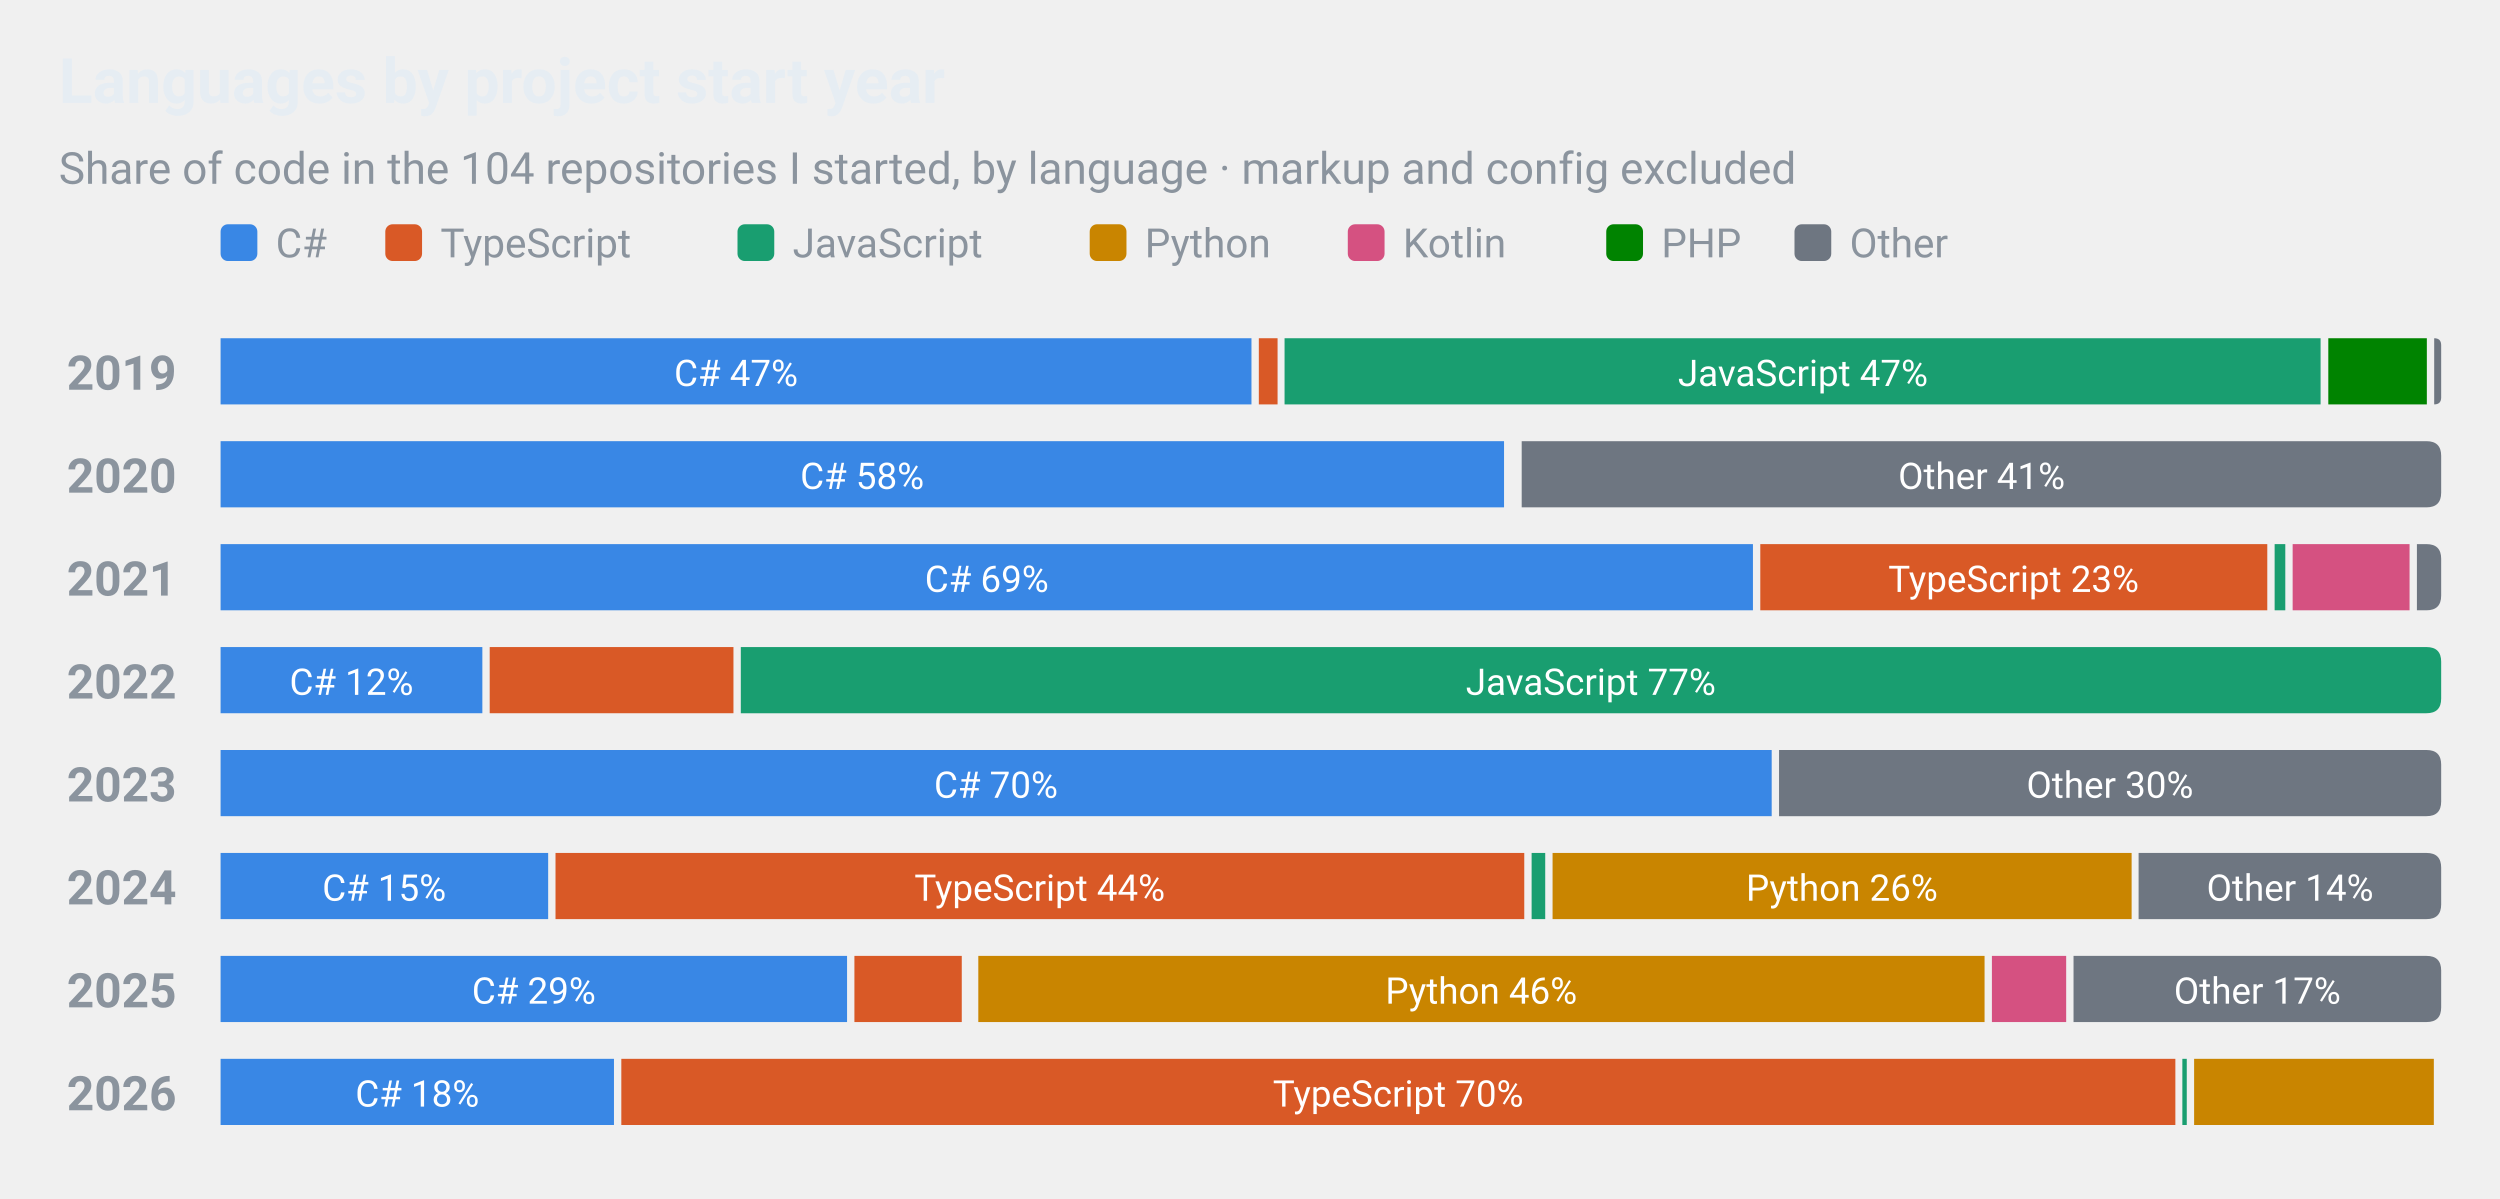
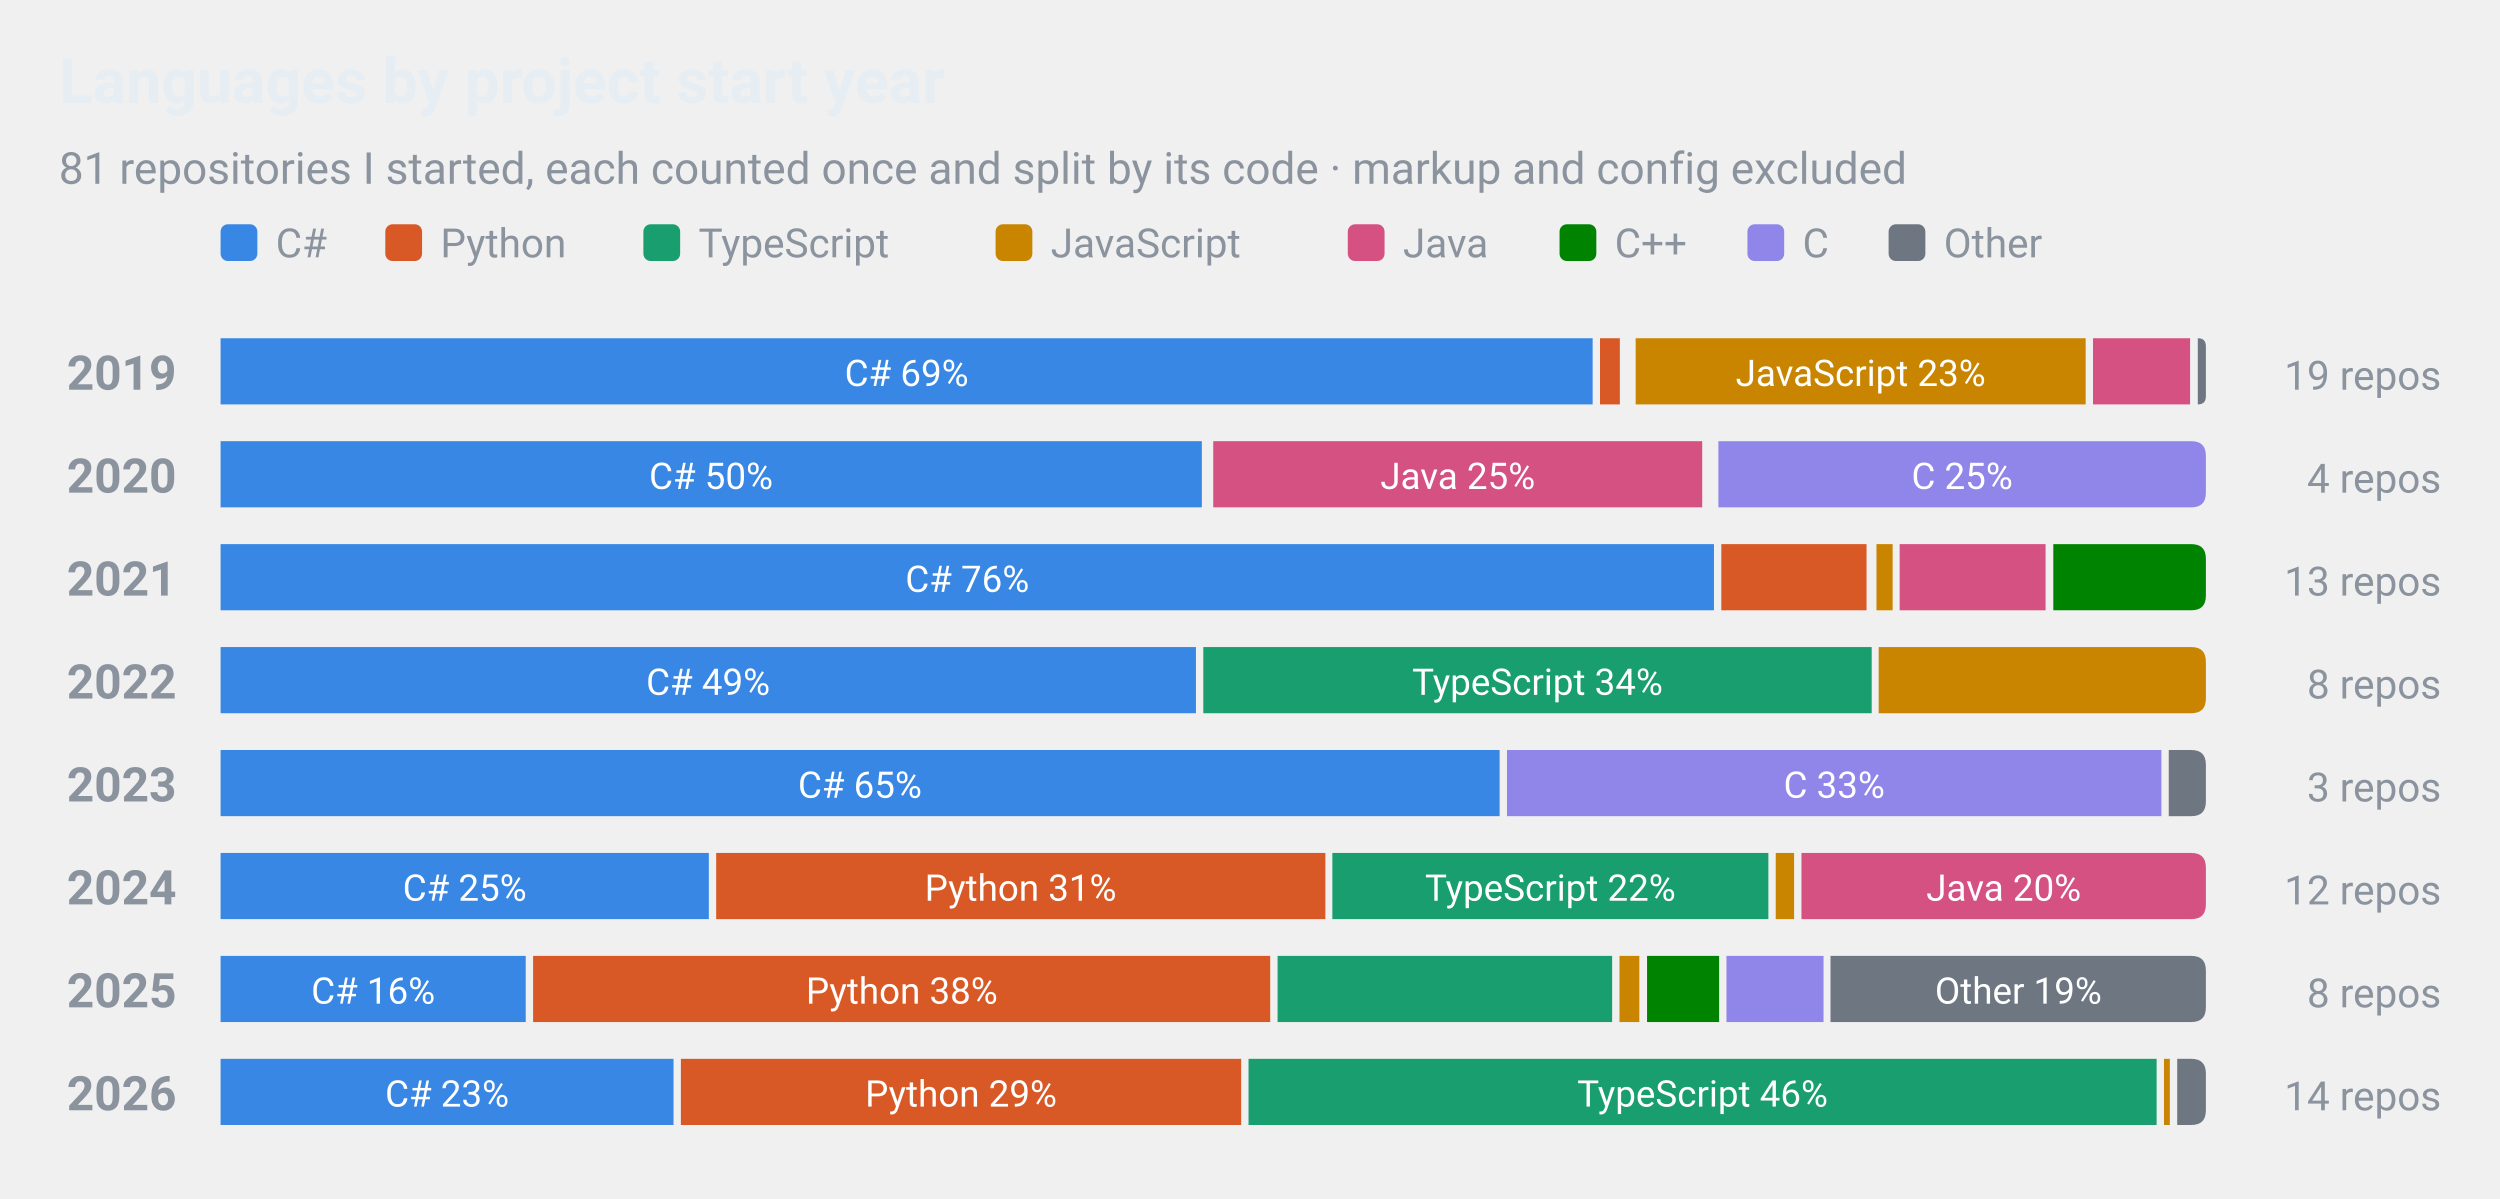
<svg xmlns="http://www.w3.org/2000/svg" width="680" height="326" viewBox="0 0 680 326" role="img" aria-labelledby="t d">
  <g font-family="system-ui, -apple-system, 'Segoe UI', Roboto, Helvetica, Arial, sans-serif">
    <text x="16.0" y="28.0" font-size="17" fill="#e6edf3" font-weight="600">Languages by project start year</text>
-     <text x="16.0" y="50.0" font-size="12" fill="#8b949e">Share of code in the 104 repositories I started, by language · markup and config excluded</text>
+     <text x="16.0" y="50.0" font-size="12" fill="#8b949e">81 repositories I started, each counted once and split by its code · markup and config excluded</text>
    <rect x="60.0" y="61.0" width="10.0" height="10.0" rx="2" fill="#3987e5" />
    <text x="75.0" y="70.0" font-size="11" fill="#8b949e">C#</text>
    <rect x="104.8" y="61.0" width="10.0" height="10.0" rx="2" fill="#d95926" />
-     <text x="119.8" y="70.0" font-size="11" fill="#8b949e">TypeScript</text>
-     <rect x="200.6" y="61.0" width="10.0" height="10.0" rx="2" fill="#199e70" />
-     <text x="215.6" y="70.0" font-size="11" fill="#8b949e">JavaScript</text>
-     <rect x="296.4" y="61.0" width="10.0" height="10.0" rx="2" fill="#c98500" />
-     <text x="311.4" y="70.0" font-size="11" fill="#8b949e">Python</text>
+     <text x="119.8" y="70.0" font-size="11" fill="#8b949e">Python</text>
+     <rect x="175.0" y="61.0" width="10.0" height="10.0" rx="2" fill="#199e70" />
+     <text x="190.0" y="70.0" font-size="11" fill="#8b949e">TypeScript</text>
+     <rect x="270.8" y="61.0" width="10.0" height="10.0" rx="2" fill="#c98500" />
+     <text x="285.8" y="70.0" font-size="11" fill="#8b949e">JavaScript</text>
    <rect x="366.6" y="61.0" width="10.0" height="10.0" rx="2" fill="#d55181" />
-     <text x="381.6" y="70.0" font-size="11" fill="#8b949e">Kotlin</text>
-     <rect x="436.9" y="61.0" width="10.0" height="10.0" rx="2" fill="#008300" />
-     <text x="451.9" y="70.0" font-size="11" fill="#8b949e">PHP</text>
-     <rect x="488.1" y="61.0" width="10.0" height="10.0" rx="2" fill="#6e7681" />
-     <text x="503.1" y="70.0" font-size="11" fill="#8b949e">Other</text>
+     <text x="381.6" y="70.0" font-size="11" fill="#8b949e">Java</text>
+     <rect x="424.2" y="61.0" width="10.0" height="10.0" rx="2" fill="#008300" />
+     <text x="439.2" y="70.0" font-size="11" fill="#8b949e">C++</text>
+     <rect x="475.3" y="61.0" width="10.0" height="10.0" rx="2" fill="#9085e9" />
+     <text x="490.3" y="70.0" font-size="11" fill="#8b949e">C</text>
+     <rect x="513.7" y="61.0" width="10.0" height="10.0" rx="2" fill="#6e7681" />
+     <text x="528.7" y="70.0" font-size="11" fill="#8b949e">Other</text>
    <text x="48.0" y="106.0" font-size="13" fill="#8b949e" text-anchor="end" font-weight="600">2019</text>
-     <rect x="60.0" y="92.0" width="280.4" height="18.0" rx="0" fill="#3987e5" />
-     <text x="200.2" y="105.0" font-size="10" fill="#ffffff" text-anchor="middle">C# 47%</text>
-     <rect x="342.4" y="92.0" width="5.1" height="18.0" rx="0" fill="#d95926" />
-     <rect x="349.4" y="92.0" width="281.8" height="18.0" rx="0" fill="#199e70" />
-     <text x="490.4" y="105.0" font-size="10" fill="#ffffff" text-anchor="middle">JavaScript 47%</text>
-     <rect x="633.3" y="92.0" width="26.8" height="18.0" rx="0" fill="#008300" />
-     <path d="M662.1,92.0 H662.1 Q664.0,92.0 664.0,93.9 V108.1 Q664.0,110.0 662.1,110.0 H662.1 Z" fill="#6e7681" />
+     <text x="664.0" y="106.0" font-size="11" fill="#8b949e" text-anchor="end" style="font-variant-numeric: tabular-nums">19 repos</text>
+     <rect x="60.0" y="92.0" width="373.2" height="18.0" rx="0" fill="#3987e5" />
+     <text x="246.6" y="105.0" font-size="10" fill="#ffffff" text-anchor="middle">C# 69%</text>
+     <rect x="435.2" y="92.0" width="5.4" height="18.0" rx="0" fill="#d95926" />
+     <rect x="444.9" y="92.0" width="122.4" height="18.0" rx="0" fill="#c98500" />
+     <text x="506.1" y="105.0" font-size="10" fill="#ffffff" text-anchor="middle">JavaScript 23%</text>
+     <rect x="569.3" y="92.0" width="26.4" height="18.0" rx="0" fill="#d55181" />
+     <path d="M597.8,92.0 H597.8 Q600.0,92.0 600.0,94.2 V107.8 Q600.0,110.0 597.8,110.0 H597.8 Z" fill="#6e7681" />
    <text x="48.0" y="134.0" font-size="13" fill="#8b949e" text-anchor="end" font-weight="600">2020</text>
-     <rect x="60.0" y="120.0" width="349.1" height="18.0" rx="0" fill="#3987e5" />
-     <text x="234.5" y="133.0" font-size="10" fill="#ffffff" text-anchor="middle">C# 58%</text>
-     <path d="M413.9,120.0 H660.0 Q664.0,120.0 664.0,124.0 V134.0 Q664.0,138.0 660.0,138.0 H413.9 Z" fill="#6e7681" />
-     <text x="539.0" y="133.0" font-size="10" fill="#ffffff" text-anchor="middle">Other 41%</text>
+     <text x="664.0" y="134.0" font-size="11" fill="#8b949e" text-anchor="end" style="font-variant-numeric: tabular-nums">4 repos</text>
+     <rect x="60.0" y="120.0" width="266.9" height="18.0" rx="0" fill="#3987e5" />
+     <text x="193.4" y="133.0" font-size="10" fill="#ffffff" text-anchor="middle">C# 50%</text>
+     <rect x="330.0" y="120.0" width="133.0" height="18.0" rx="0" fill="#d55181" />
+     <text x="396.5" y="133.0" font-size="10" fill="#ffffff" text-anchor="middle">Java 25%</text>
+     <path d="M467.4,120.0 H596.0 Q600.0,120.0 600.0,124.0 V134.0 Q600.0,138.0 596.0,138.0 H467.4 Z" fill="#9085e9" />
+     <text x="533.7" y="133.0" font-size="10" fill="#ffffff" text-anchor="middle">C 25%</text>
    <text x="48.0" y="162.0" font-size="13" fill="#8b949e" text-anchor="end" font-weight="600">2021</text>
-     <rect x="60.0" y="148.0" width="416.8" height="18.0" rx="0" fill="#3987e5" />
-     <text x="268.4" y="161.0" font-size="10" fill="#ffffff" text-anchor="middle">C# 69%</text>
-     <rect x="478.8" y="148.0" width="137.9" height="18.0" rx="0" fill="#d95926" />
-     <text x="547.7" y="161.0" font-size="10" fill="#ffffff" text-anchor="middle">TypeScript 23%</text>
-     <rect x="618.7" y="148.0" width="2.9" height="18.0" rx="0" fill="#199e70" />
-     <rect x="623.6" y="148.0" width="31.8" height="18.0" rx="0" fill="#d55181" />
-     <path d="M657.4,148.0 H660.0 Q664.0,148.0 664.0,152.0 V162.0 Q664.0,166.0 660.0,166.0 H657.4 Z" fill="#6e7681" />
+     <text x="664.0" y="162.0" font-size="11" fill="#8b949e" text-anchor="end" style="font-variant-numeric: tabular-nums">13 repos</text>
+     <rect x="60.0" y="148.0" width="406.2" height="18.0" rx="0" fill="#3987e5" />
+     <text x="263.1" y="161.0" font-size="10" fill="#ffffff" text-anchor="middle">C# 76%</text>
+     <rect x="468.2" y="148.0" width="39.5" height="18.0" rx="0" fill="#d95926" />
+     <rect x="510.4" y="148.0" width="4.4" height="18.0" rx="0" fill="#c98500" />
+     <rect x="516.7" y="148.0" width="39.7" height="18.0" rx="0" fill="#d55181" />
+     <path d="M558.5,148.0 H596.0 Q600.0,148.0 600.0,152.0 V162.0 Q600.0,166.0 596.0,166.0 H558.5 Z" fill="#008300" />
    <text x="48.0" y="190.0" font-size="13" fill="#8b949e" text-anchor="end" font-weight="600">2022</text>
-     <rect x="60.0" y="176.0" width="71.2" height="18.0" rx="0" fill="#3987e5" />
-     <text x="95.6" y="189.0" font-size="10" fill="#ffffff" text-anchor="middle">C# 12%</text>
-     <rect x="133.2" y="176.0" width="66.3" height="18.0" rx="0" fill="#d95926" />
-     <path d="M201.5,176.0 H660.0 Q664.0,176.0 664.0,180.0 V190.0 Q664.0,194.0 660.0,194.0 H201.5 Z" fill="#199e70" />
-     <text x="432.7" y="189.0" font-size="10" fill="#ffffff" text-anchor="middle">JavaScript 77%</text>
+     <text x="664.0" y="190.0" font-size="11" fill="#8b949e" text-anchor="end" style="font-variant-numeric: tabular-nums">8 repos</text>
+     <rect x="60.0" y="176.0" width="265.3" height="18.0" rx="0" fill="#3987e5" />
+     <text x="192.6" y="189.0" font-size="10" fill="#ffffff" text-anchor="middle">C# 49%</text>
+     <rect x="327.3" y="176.0" width="181.8" height="18.0" rx="0" fill="#199e70" />
+     <text x="418.2" y="189.0" font-size="10" fill="#ffffff" text-anchor="middle">TypeScript 34%</text>
+     <path d="M511.0,176.0 H596.0 Q600.0,176.0 600.0,180.0 V190.0 Q600.0,194.0 596.0,194.0 H511.0 Z" fill="#c98500" />
    <text x="48.0" y="218.0" font-size="13" fill="#8b949e" text-anchor="end" font-weight="600">2023</text>
-     <rect x="60.0" y="204.0" width="421.9" height="18.0" rx="0" fill="#3987e5" />
-     <text x="270.9" y="217.0" font-size="10" fill="#ffffff" text-anchor="middle">C# 70%</text>
-     <path d="M483.9,204.0 H660.0 Q664.0,204.0 664.0,208.0 V218.0 Q664.0,222.0 660.0,222.0 H483.9 Z" fill="#6e7681" />
-     <text x="573.9" y="217.0" font-size="10" fill="#ffffff" text-anchor="middle">Other 30%</text>
+     <text x="664.0" y="218.0" font-size="11" fill="#8b949e" text-anchor="end" style="font-variant-numeric: tabular-nums">3 repos</text>
+     <rect x="60.0" y="204.0" width="347.9" height="18.0" rx="0" fill="#3987e5" />
+     <text x="233.9" y="217.0" font-size="10" fill="#ffffff" text-anchor="middle">C# 65%</text>
+     <rect x="409.9" y="204.0" width="178.0" height="18.0" rx="0" fill="#9085e9" />
+     <text x="498.9" y="217.0" font-size="10" fill="#ffffff" text-anchor="middle">C 33%</text>
+     <path d="M589.9,204.0 H596.0 Q600.0,204.0 600.0,208.0 V218.0 Q600.0,222.0 596.0,222.0 H589.9 Z" fill="#6e7681" />
    <text x="48.0" y="246.0" font-size="13" fill="#8b949e" text-anchor="end" font-weight="600">2024</text>
-     <rect x="60.0" y="232.0" width="89.1" height="18.0" rx="0" fill="#3987e5" />
-     <text x="104.5" y="245.0" font-size="10" fill="#ffffff" text-anchor="middle">C# 15%</text>
-     <rect x="151.1" y="232.0" width="263.5" height="18.0" rx="0" fill="#d95926" />
-     <text x="282.8" y="245.0" font-size="10" fill="#ffffff" text-anchor="middle">TypeScript 44%</text>
-     <rect x="416.6" y="232.0" width="3.7" height="18.0" rx="0" fill="#199e70" />
-     <rect x="422.3" y="232.0" width="157.5" height="18.0" rx="0" fill="#c98500" />
-     <text x="501.0" y="245.0" font-size="10" fill="#ffffff" text-anchor="middle">Python 26%</text>
-     <path d="M581.7,232.0 H660.0 Q664.0,232.0 664.0,236.0 V246.0 Q664.0,250.0 660.0,250.0 H581.7 Z" fill="#6e7681" />
-     <text x="622.9" y="245.0" font-size="10" fill="#ffffff" text-anchor="middle">Other 14%</text>
+     <text x="664.0" y="246.0" font-size="11" fill="#8b949e" text-anchor="end" style="font-variant-numeric: tabular-nums">12 repos</text>
+     <rect x="60.0" y="232.0" width="132.8" height="18.0" rx="0" fill="#3987e5" />
+     <text x="126.4" y="245.0" font-size="10" fill="#ffffff" text-anchor="middle">C# 25%</text>
+     <rect x="194.8" y="232.0" width="165.7" height="18.0" rx="0" fill="#d95926" />
+     <text x="277.6" y="245.0" font-size="10" fill="#ffffff" text-anchor="middle">Python 31%</text>
+     <rect x="362.4" y="232.0" width="118.6" height="18.0" rx="0" fill="#199e70" />
+     <text x="421.7" y="245.0" font-size="10" fill="#ffffff" text-anchor="middle">TypeScript 22%</text>
+     <rect x="483.0" y="232.0" width="5.0" height="18.0" rx="0" fill="#c98500" />
+     <path d="M490.0,232.0 H596.0 Q600.0,232.0 600.0,236.0 V246.0 Q600.0,250.0 596.0,250.0 H490.0 Z" fill="#d55181" />
+     <text x="545.0" y="245.0" font-size="10" fill="#ffffff" text-anchor="middle">Java 20%</text>
    <text x="48.0" y="274.0" font-size="13" fill="#8b949e" text-anchor="end" font-weight="600">2025</text>
-     <rect x="60.0" y="260.0" width="170.4" height="18.0" rx="0" fill="#3987e5" />
-     <text x="145.2" y="273.0" font-size="10" fill="#ffffff" text-anchor="middle">C# 29%</text>
-     <rect x="232.4" y="260.0" width="29.2" height="18.0" rx="0" fill="#d95926" />
-     <rect x="266.1" y="260.0" width="273.7" height="18.0" rx="0" fill="#c98500" />
-     <text x="402.9" y="273.0" font-size="10" fill="#ffffff" text-anchor="middle">Python 46%</text>
-     <rect x="541.8" y="260.0" width="20.2" height="18.0" rx="0" fill="#d55181" />
-     <path d="M564.0,260.0 H660.0 Q664.0,260.0 664.0,264.0 V274.0 Q664.0,278.0 660.0,278.0 H564.0 Z" fill="#6e7681" />
-     <text x="614.0" y="273.0" font-size="10" fill="#ffffff" text-anchor="middle">Other 17%</text>
+     <text x="664.0" y="274.0" font-size="11" fill="#8b949e" text-anchor="end" style="font-variant-numeric: tabular-nums">8 repos</text>
+     <rect x="60.0" y="260.0" width="83.0" height="18.0" rx="0" fill="#3987e5" />
+     <text x="101.5" y="273.0" font-size="10" fill="#ffffff" text-anchor="middle">C# 16%</text>
+     <rect x="145.0" y="260.0" width="200.5" height="18.0" rx="0" fill="#d95926" />
+     <text x="245.3" y="273.0" font-size="10" fill="#ffffff" text-anchor="middle">Python 38%</text>
+     <rect x="347.5" y="260.0" width="91.0" height="18.0" rx="0" fill="#199e70" />
+     <rect x="440.5" y="260.0" width="5.4" height="18.0" rx="0" fill="#c98500" />
+     <rect x="448.0" y="260.0" width="19.6" height="18.0" rx="0" fill="#008300" />
+     <rect x="469.6" y="260.0" width="26.4" height="18.0" rx="0" fill="#9085e9" />
+     <path d="M497.9,260.0 H596.0 Q600.0,260.0 600.0,264.0 V274.0 Q600.0,278.0 596.0,278.0 H497.9 Z" fill="#6e7681" />
+     <text x="549.0" y="273.0" font-size="10" fill="#ffffff" text-anchor="middle">Other 19%</text>
    <text x="48.0" y="302.0" font-size="13" fill="#8b949e" text-anchor="end" font-weight="600">2026</text>
-     <rect x="60.0" y="288.0" width="107.0" height="18.0" rx="0" fill="#3987e5" />
-     <text x="113.5" y="301.0" font-size="10" fill="#ffffff" text-anchor="middle">C# 18%</text>
-     <rect x="169.0" y="288.0" width="422.7" height="18.0" rx="0" fill="#d95926" />
-     <text x="380.3" y="301.0" font-size="10" fill="#ffffff" text-anchor="middle">TypeScript 70%</text>
-     <rect x="593.6" y="288.0" width="1.2" height="18.0" rx="0" fill="#199e70" />
-     <rect x="596.8" y="288.0" width="65.2" height="18.0" rx="0" fill="#c98500" />
+     <text x="664.0" y="302.0" font-size="11" fill="#8b949e" text-anchor="end" style="font-variant-numeric: tabular-nums">14 repos</text>
+     <rect x="60.0" y="288.0" width="123.2" height="18.0" rx="0" fill="#3987e5" />
+     <text x="121.6" y="301.0" font-size="10" fill="#ffffff" text-anchor="middle">C# 23%</text>
+     <rect x="185.2" y="288.0" width="152.4" height="18.0" rx="0" fill="#d95926" />
+     <text x="261.4" y="301.0" font-size="10" fill="#ffffff" text-anchor="middle">Python 29%</text>
+     <rect x="339.6" y="288.0" width="247.0" height="18.0" rx="0" fill="#199e70" />
+     <text x="463.1" y="301.0" font-size="10" fill="#ffffff" text-anchor="middle">TypeScript 46%</text>
+     <rect x="588.6" y="288.0" width="1.6" height="18.0" rx="0" fill="#c98500" />
+     <path d="M592.2,288.0 H596.0 Q600.0,288.0 600.0,292.0 V302.0 Q600.0,306.0 596.0,306.0 H592.2 Z" fill="#6e7681" />
  </g>
</svg>
